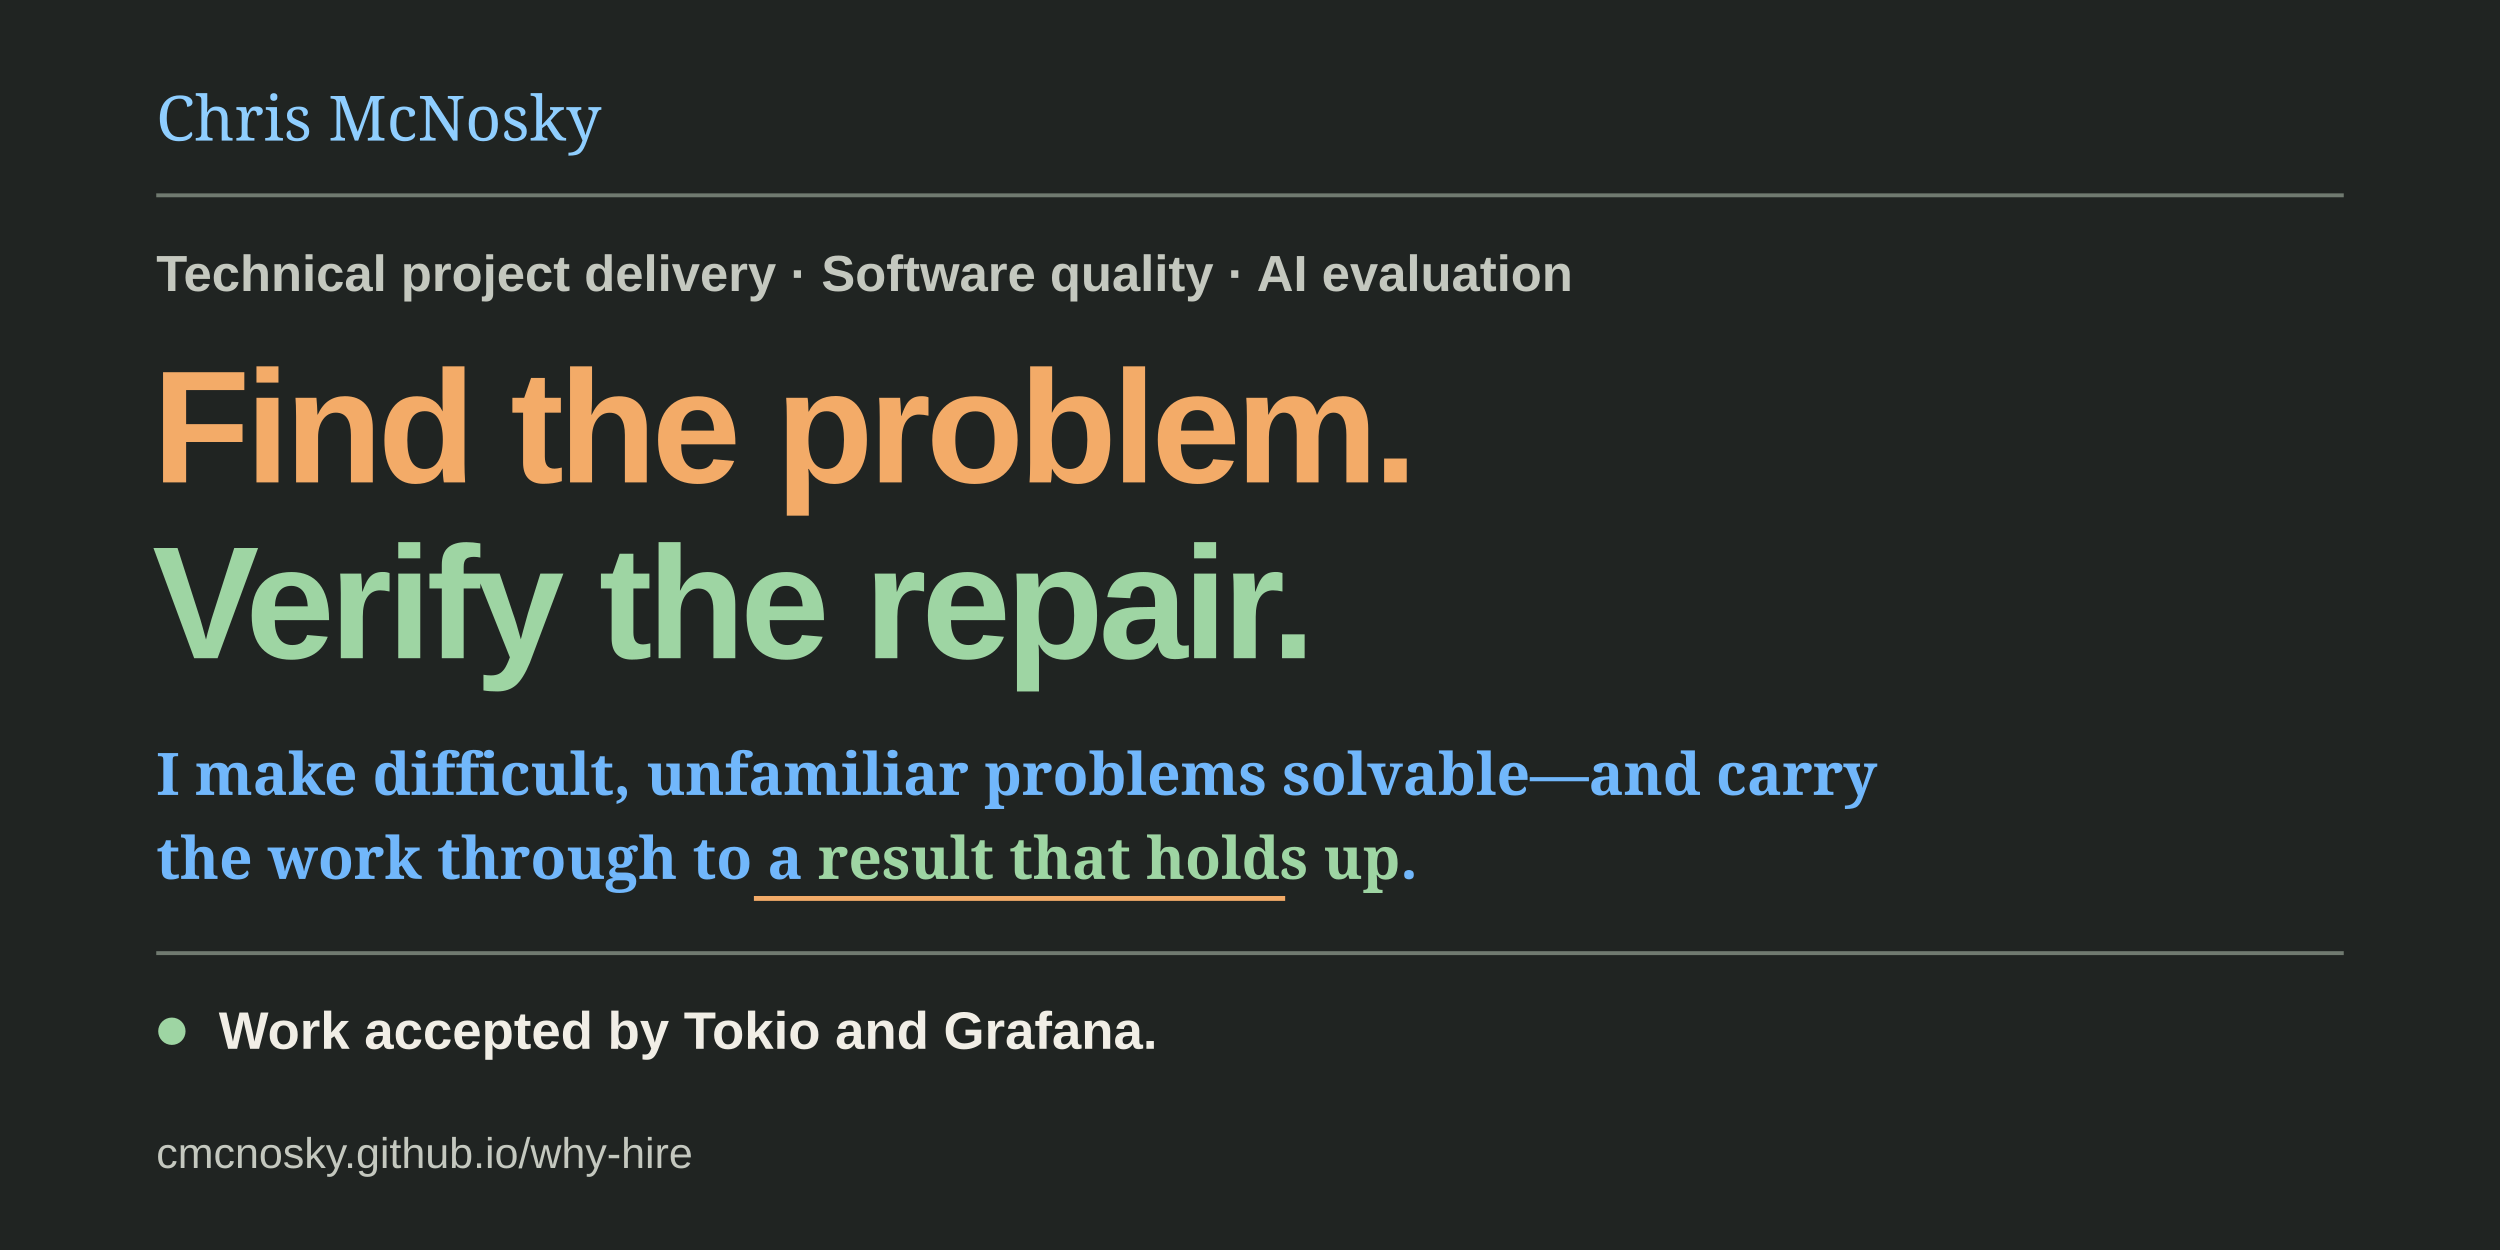
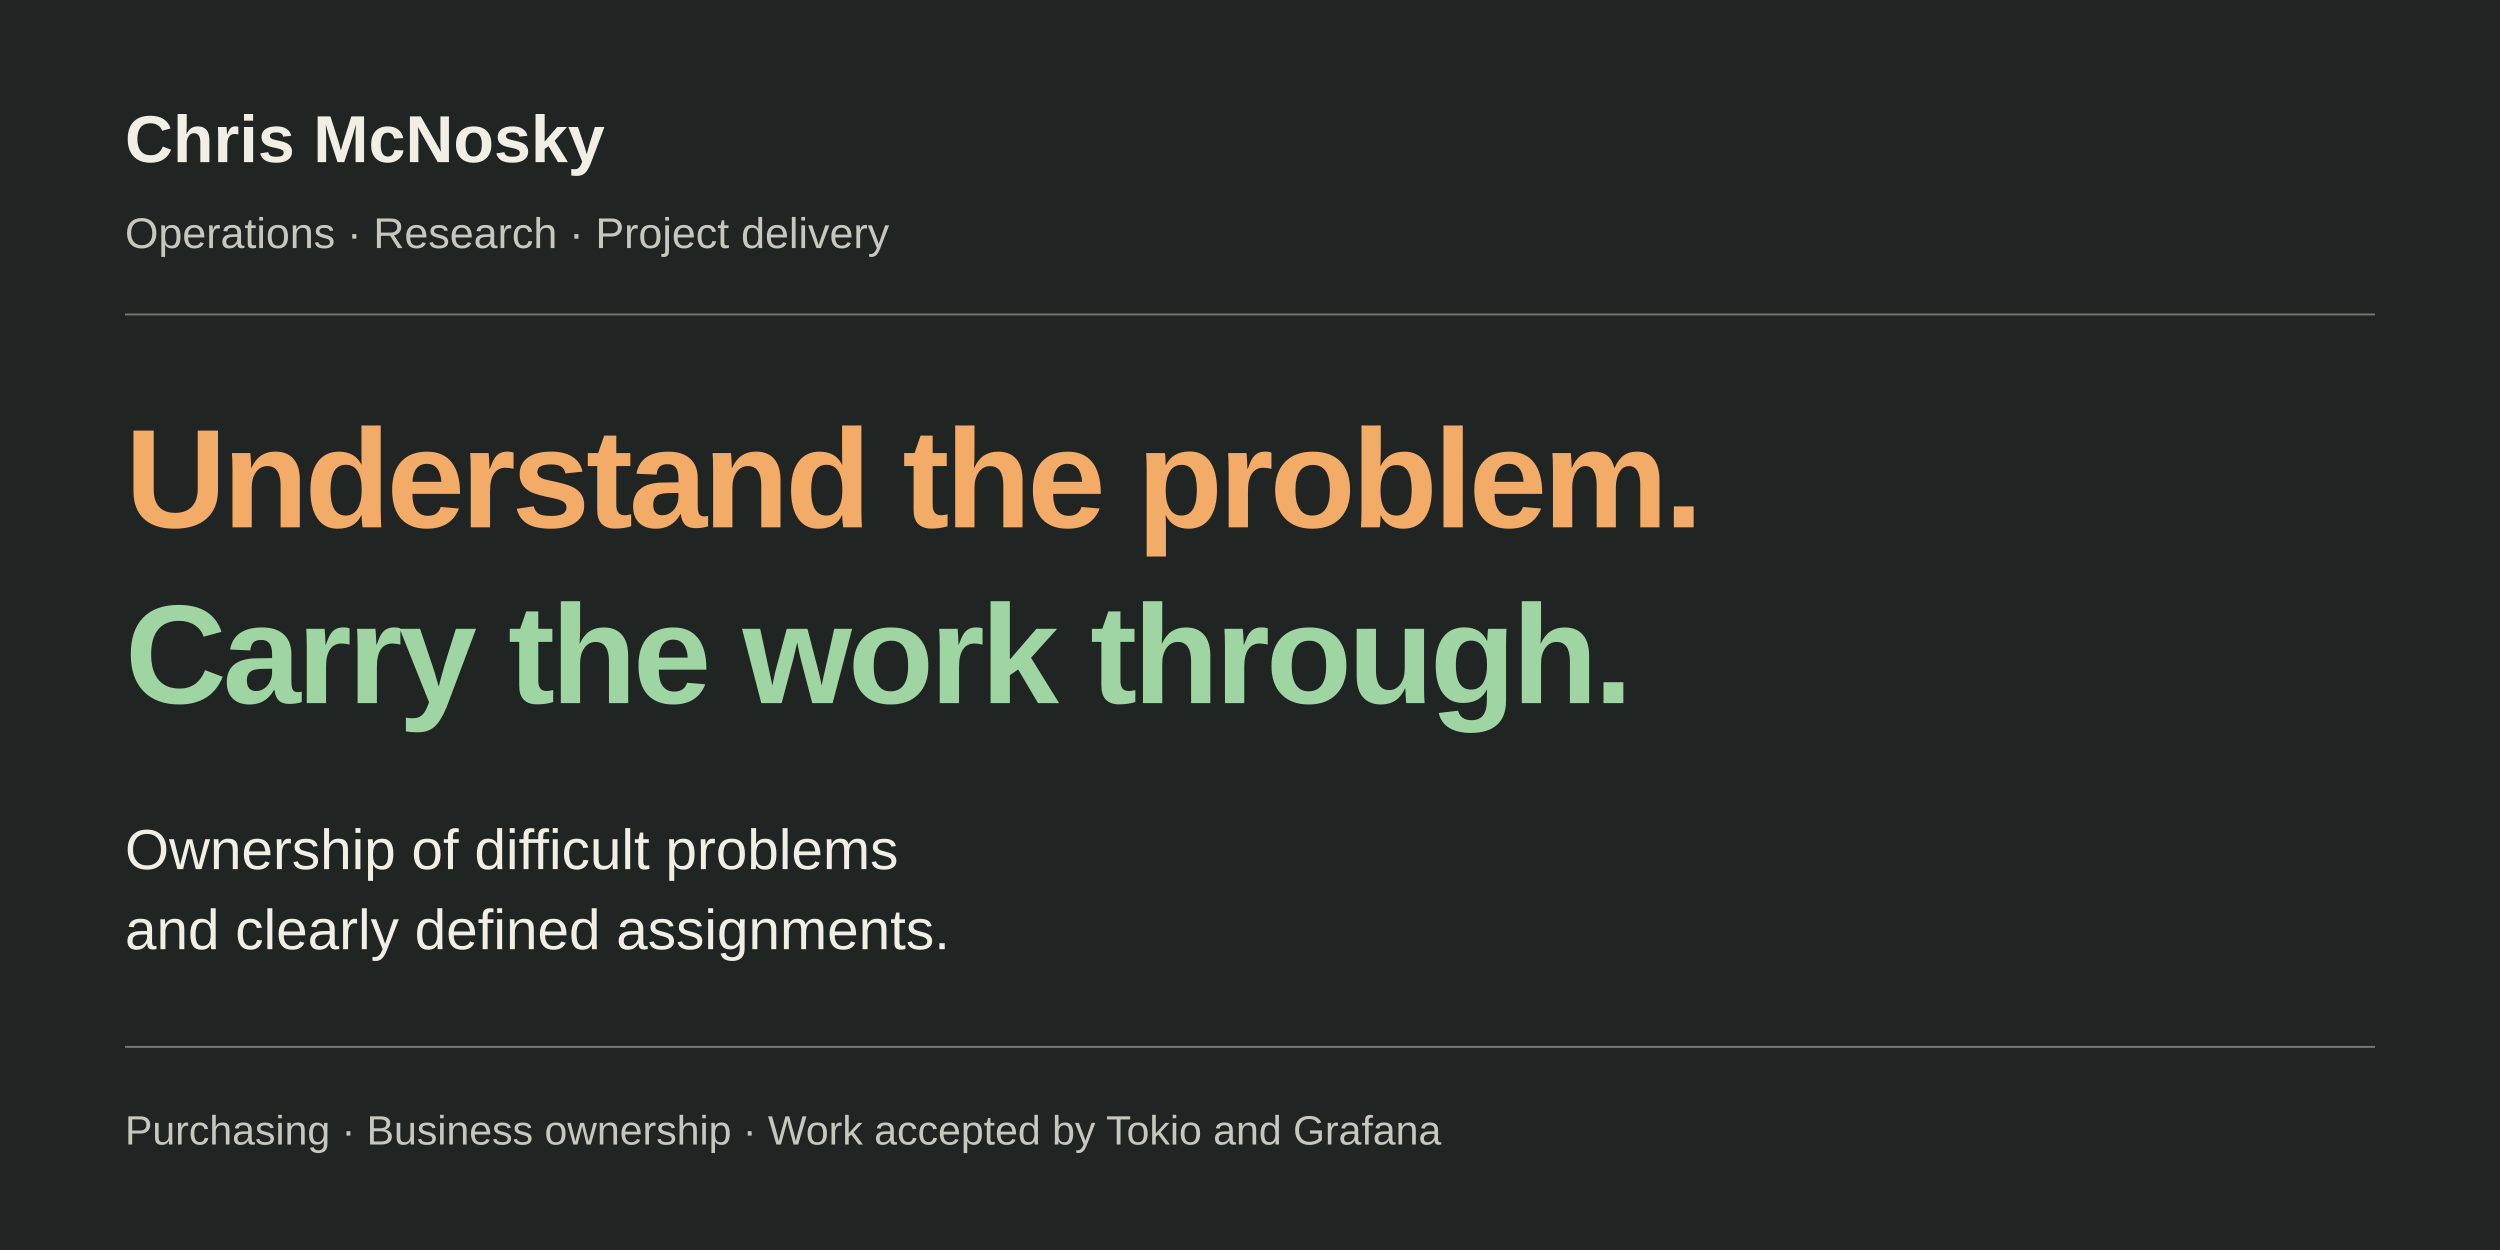
<svg xmlns="http://www.w3.org/2000/svg" width="1280" height="640" viewBox="0 0 1280 640" role="img" aria-labelledby="title desc">
  <rect width="1280" height="640" fill="#202422" />
-   <g font-family="Arial, Helvetica, sans-serif" font-style="normal">
-     <text x="80" y="72" fill="#8fceff" font-family="Georgia, serif" font-size="32" font-weight="400">Chris McNosky</text>
-     <path d="M80 100H1200" stroke="#707a70" stroke-width="2" />
-     <text x="80" y="149" fill="#c4c8bf" font-size="26" font-weight="600">Technical project delivery · Software quality · AI evaluation</text>
-     <text x="78" y="247" fill="#f3ab68" font-size="82" font-weight="750" letter-spacing="-2.5">Find the problem.</text>
-     <text x="78" y="337" fill="#9ed5a3" font-size="82" font-weight="750" letter-spacing="-2.5">Verify the repair.</text>
-     <text x="80" y="407" fill="#71b7fb" font-family="Baskerville, 'Hoefler Text', Georgia, serif" font-size="30" font-weight="600">I make difficult, unfamiliar problems solvable—and carry</text>
-     <path d="M386 460H658" stroke="#f3ab68" stroke-width="2.5" />
-     <text x="80" y="450" fill="#71b7fb" font-family="Baskerville, 'Hoefler Text', Georgia, serif" font-size="30" font-weight="600">the work through to a <tspan fill="#9ed5a3">result that holds up</tspan>.</text>
-     <path d="M80 488H1200" stroke="#707a70" stroke-width="2" />
-     <circle cx="88" cy="528" r="7" fill="#9ed5a3" />
-     <text x="112" y="537" fill="#f1eee6" font-size="27" font-weight="600">Work accepted by Tokio and Grafana.</text>
-     <text x="80" y="598" fill="#c4c8bf" font-size="22" font-weight="500">cmcnosky.github.io/why-hire</text>
+   <g font-family="Arial, Helvetica, sans-serif">
+     <text x="64" y="83" fill="#f1eee6" font-size="34" font-weight="600">Chris McNosky</text>
+     <text x="64" y="127" fill="#c4c8bf" font-size="22">Operations · Research · Project delivery</text>
+     <path d="M64 161H1216" stroke="#707a70" />
+     <text x="64" y="270" fill="#f3ab68" font-size="72" font-weight="700" letter-spacing="-2">Understand the problem.</text>
+     <text x="64" y="360" fill="#9ed5a3" font-size="72" font-weight="700" letter-spacing="-2">Carry the work through.</text>
+     <text x="64" y="445" fill="#f1eee6" font-size="29">Ownership of difficult problems</text>
+     <text x="64" y="486" fill="#f1eee6" font-size="29">and clearly defined assignments.</text>
+     <path d="M64 536H1216" stroke="#707a70" />
+     <text x="64" y="586" fill="#c4c8bf" font-size="21">Purchasing · Business ownership · Work accepted by Tokio and Grafana</text>
  </g>
</svg>
